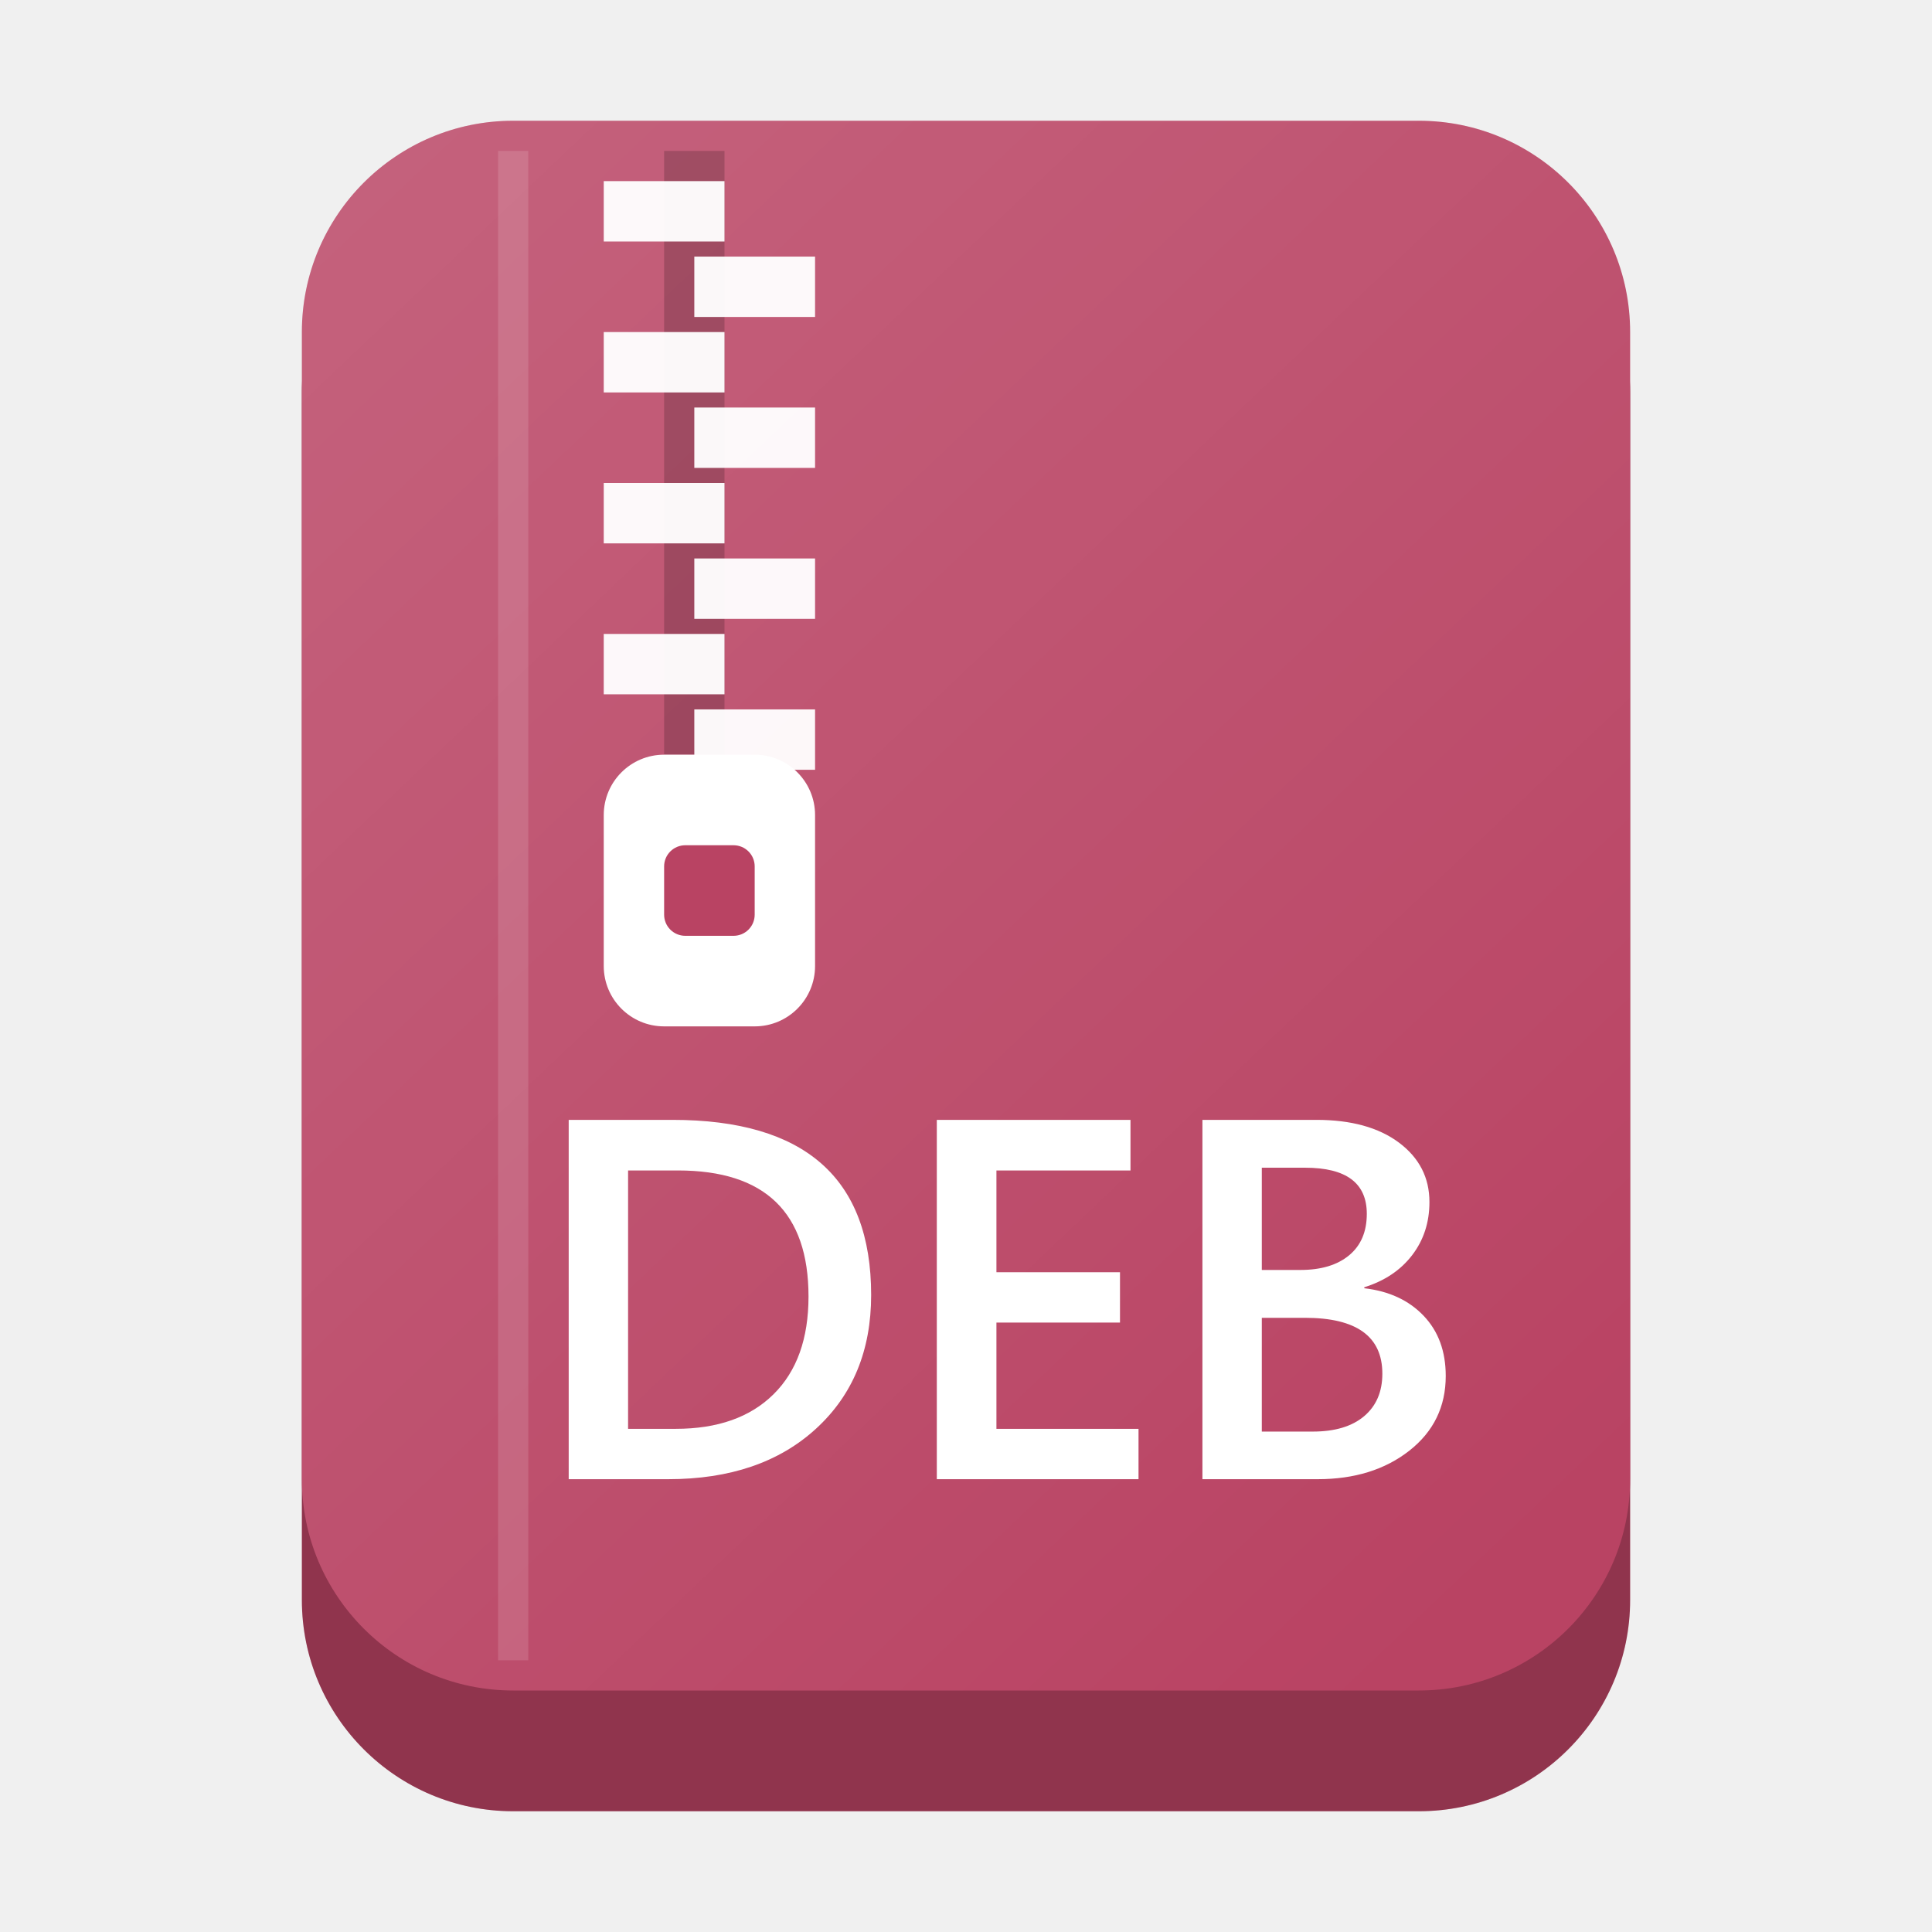
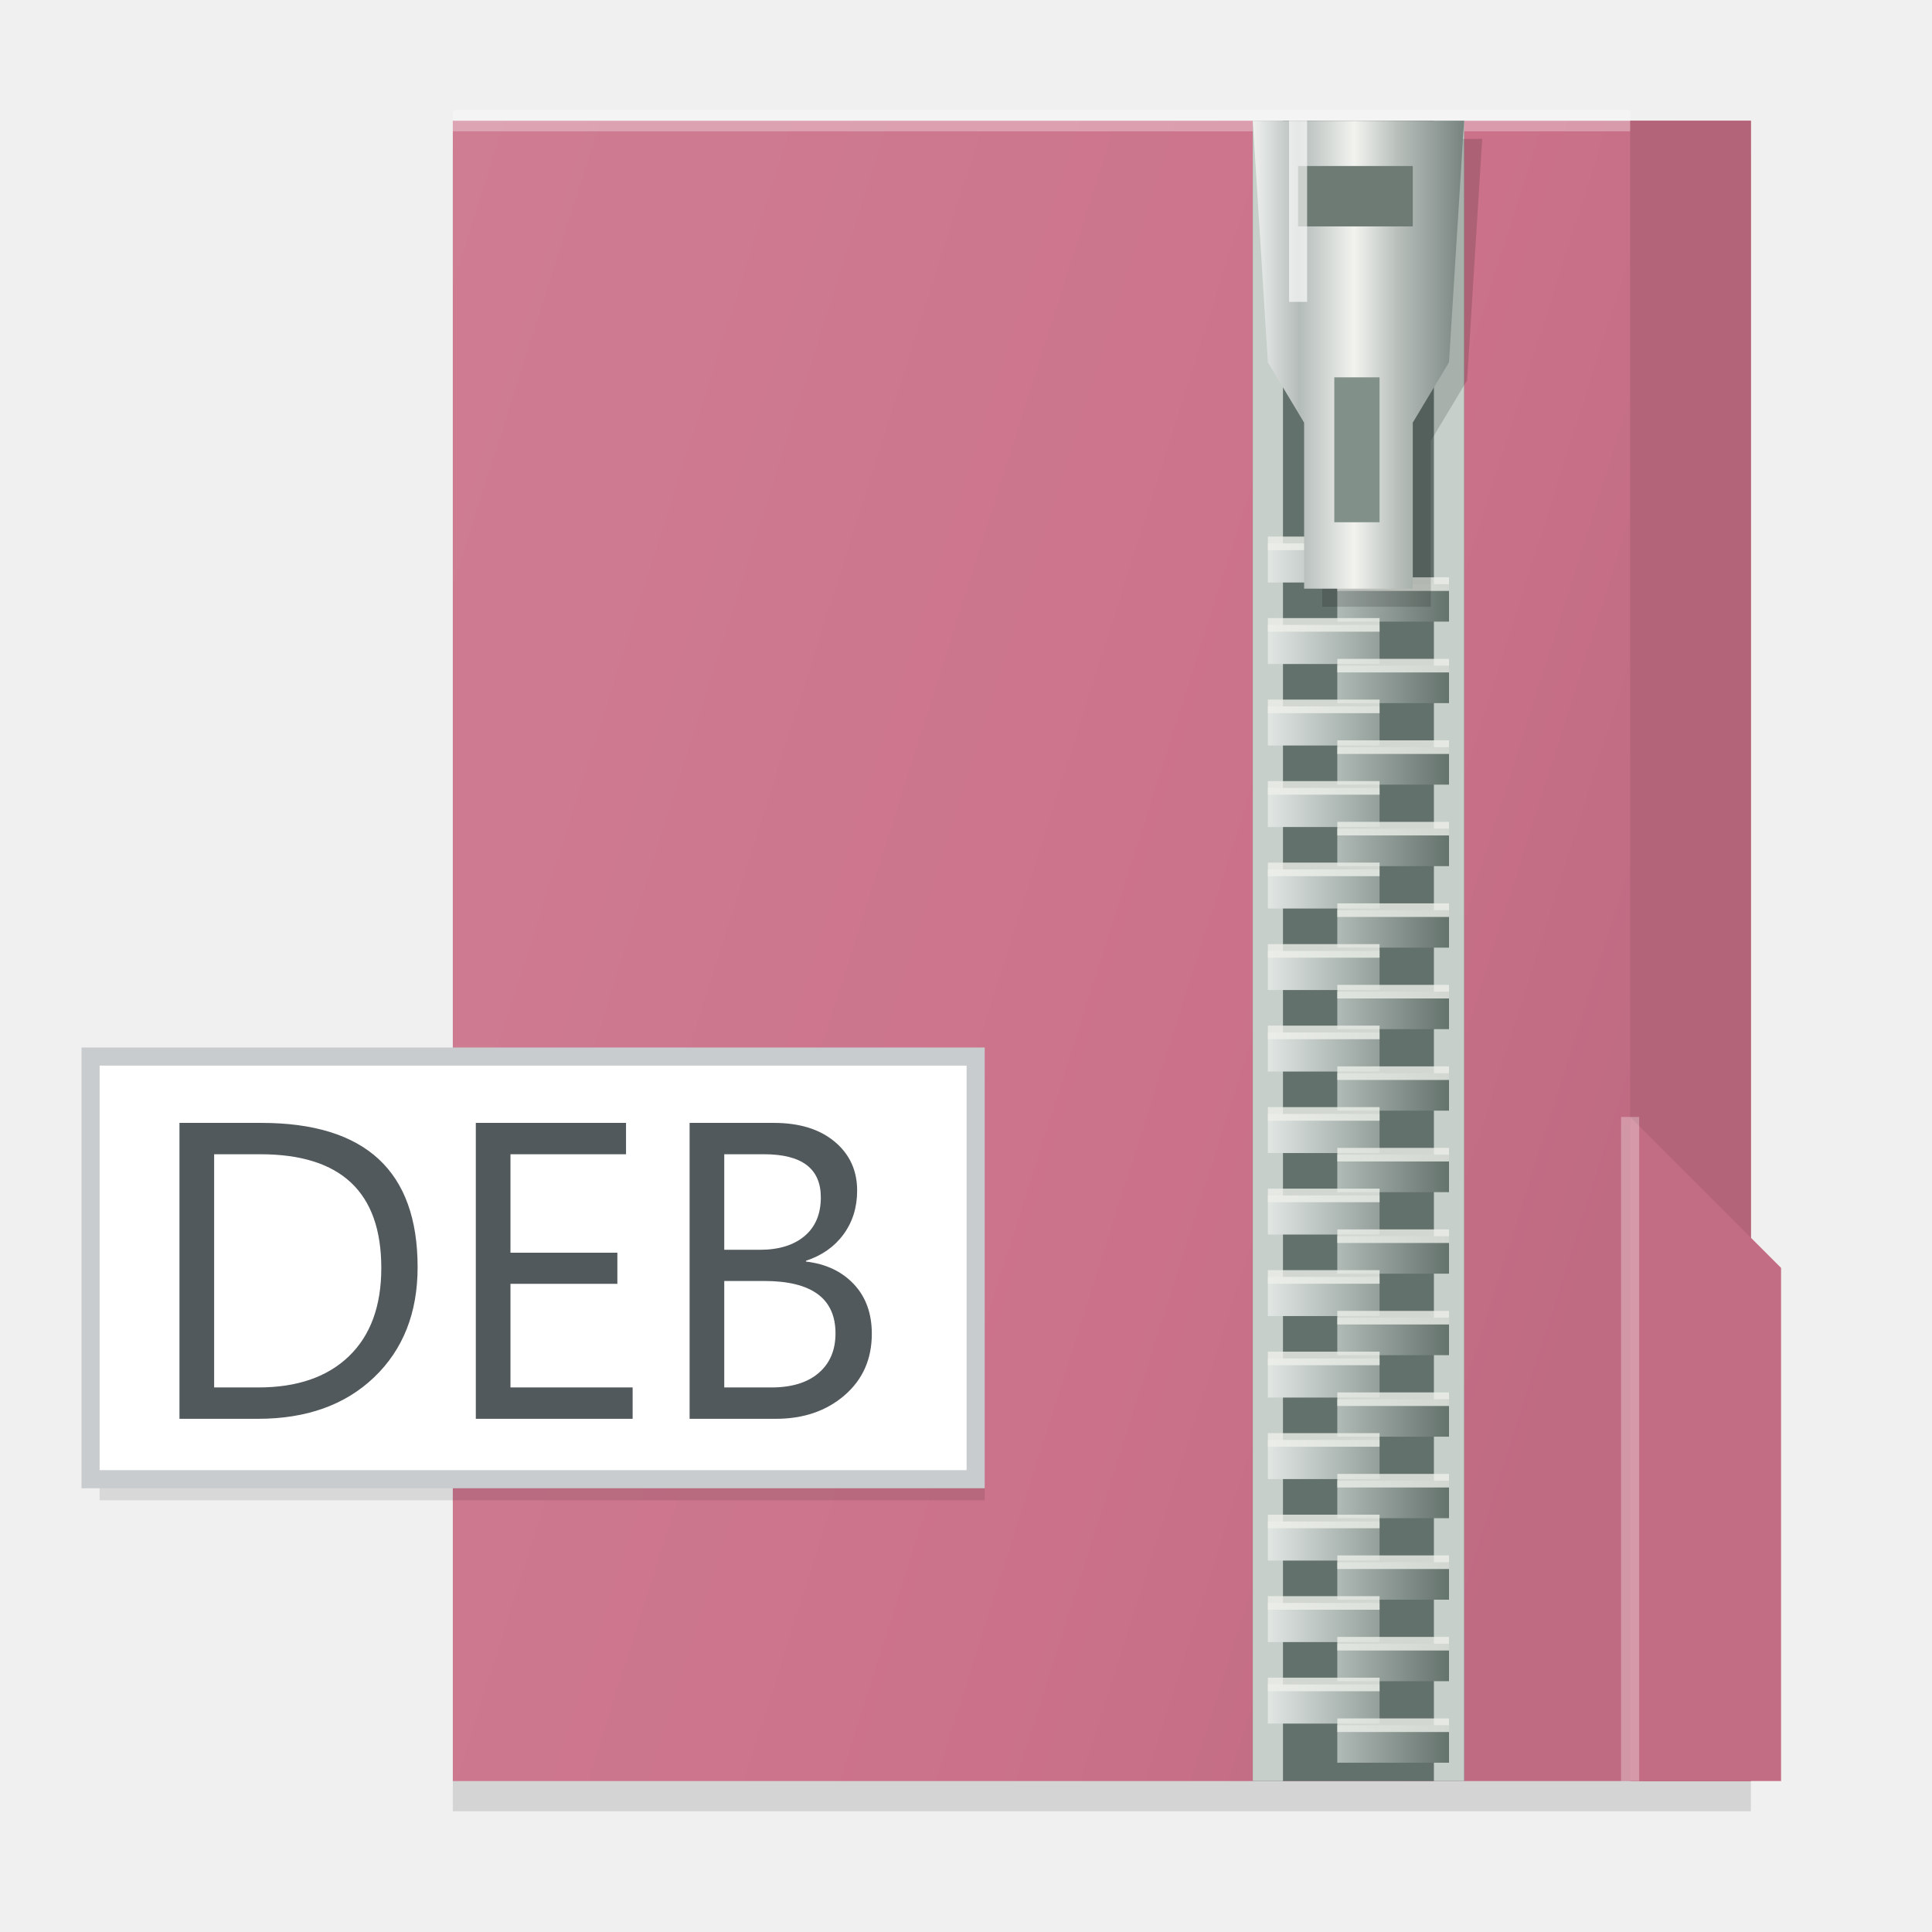
<svg xmlns="http://www.w3.org/2000/svg" width="64" height="64" viewBox="0 0 64 64">
  <defs>
-     <linearGradient id="cover" x1="0" y1="0" x2="0.8" y2="1">
-       <stop offset="0" stop-color="#b94363" />
-       <stop offset="1" stop-color="#b94363" />
+     <linearGradient id="cover" x1="0" y1="0" x2="1" y2="0.4">
+       <stop offset="0" stop-color="#cf7d93" />
+       <stop offset="0.7" stop-color="#cb728a" />
+       <stop offset="1" stop-color="#bf6b82" />
    </linearGradient>
-     <linearGradient id="light" x1="0" y1="0" x2="0.8" y2="1">
-       <stop offset="0" stop-color="#ffffff" stop-opacity="0.17" />
-       <stop offset="1" stop-color="#ffffff" stop-opacity="0" />
+     <linearGradient id="teeth" x1="0" y1="0" x2="1" y2="0">
+       <stop offset="0" stop-color="#e1e6e3" />
+       <stop offset="0.4" stop-color="#aeb8b4" />
+       <stop offset="1" stop-color="#65736d" />
+     </linearGradient>
+     <linearGradient id="metal" x1="0" y1="0" x2="1" y2="0">
+       <stop offset="0" stop-color="#eef0ee" />
+       <stop offset="0.22" stop-color="#b4bcba" />
+       <stop offset="0.48" stop-color="#f2f3ef" />
+       <stop offset="0.68" stop-color="#b9c0bc" />
+       <stop offset="1" stop-color="#788480" />
    </linearGradient>
  </defs>
-   <path fill="#b94363" stroke="none" d="M 17 6 L 47 6 C 50.866 6 54 9.134 54 13 L 54 53 C 54 56.866 50.866 60 47 60 L 17 60 C 13.134 60 10 56.866 10 53 L 10 13 C 10 9.134 13.134 6 17 6 Z" />
-   <g opacity="0.22">
-     <path fill="#000000" stroke="none" d="M 17 6 L 47 6 C 50.866 6 54 9.134 54 13 L 54 53 C 54 56.866 50.866 60 47 60 L 17 60 C 13.134 60 10 56.866 10 53 L 10 13 C 10 9.134 13.134 6 17 6 Z" />
+   <g opacity="0.12">
+     <path fill="#000000" stroke="none" d="M 15 5 L 58 5 L 58 60 L 15 60 Z" />
  </g>
-   <path fill="url(#cover)" stroke="none" d="M 17 4 L 47 4 C 50.866 4 54 7.134 54 11 L 54 49 C 54 52.866 50.866 56 47 56 L 17 56 C 13.134 56 10 52.866 10 49 L 10 11 C 10 7.134 13.134 4 17 4 Z" />
-   <path fill="url(#light)" stroke="none" d="M 17 4 L 47 4 C 50.866 4 54 7.134 54 11 L 54 49 C 54 52.866 50.866 56 47 56 L 17 56 C 13.134 56 10 52.866 10 49 L 10 11 C 10 7.134 13.134 4 17 4 Z" />
-   <path fill="#000000" stroke="#ffffff" stroke-opacity="0.13" d="M 17 5 L 17 55" />
-   <path fill="#000000" stroke="#000000" stroke-opacity="0.18" stroke-width="2" d="M 23 5 L 23 25" />
-   <path fill="none" stroke="#ffffff" stroke-opacity="0.96" stroke-width="2" d="M 20 7 L 24 7 M 23 9.5 L 27 9.5" />
-   <path fill="none" stroke="#ffffff" stroke-opacity="0.96" stroke-width="2" d="M 20 12 L 24 12 M 23 14.5 L 27 14.5" />
-   <path fill="none" stroke="#ffffff" stroke-opacity="0.96" stroke-width="2" d="M 20 17 L 24 17 M 23 19.5 L 27 19.5" />
-   <path fill="none" stroke="#ffffff" stroke-opacity="0.96" stroke-width="2" d="M 20 22 L 24 22 M 23 24.5 L 27 24.5" />
-   <path fill="#ffffff" stroke="none" d="M 22 25 L 25 25 C 26.105 25 27 25.895 27 27 L 27 32 C 27 33.105 26.105 34 25 34 L 22 34 C 20.895 34 20 33.105 20 32 L 20 27 C 20 25.895 20.895 25 22 25 Z" />
-   <path fill="#b94363" stroke="none" d="M 22.7 28 L 24.3 28 C 24.486 28 24.664 28.074 24.795 28.205 C 24.926 28.336 25 28.514 25 28.7 L 25 30.3 C 25 30.486 24.926 30.664 24.795 30.795 C 24.664 30.926 24.486 31 24.3 31 L 22.7 31 C 22.514 31 22.336 30.926 22.205 30.795 C 22.074 30.664 22 30.486 22 30.3 L 22 28.7 C 22 28.514 22.074 28.336 22.205 28.205 C 22.336 28.074 22.514 28 22.7 28 Z" />
-   <g>
-     <path fill="#ffffff" stroke="none" d="M 18.839 49 L 18.839 37.097 L 22.275 37.097 Q 28.858 37.097 28.858 42.899 Q 28.858 45.655 27.032 47.327 Q 25.206 49 22.134 49 L 18.839 49 Z M 20.806 38.773 L 20.806 47.332 L 22.383 47.332 Q 24.467 47.332 25.625 46.186 Q 26.783 45.041 26.783 42.949 Q 26.783 38.773 22.458 38.773 L 20.806 38.773 Z M 37.715 49 L 31.033 49 L 31.033 37.097 L 37.449 37.097 L 37.449 38.773 L 33.008 38.773 L 33.008 42.144 L 37.101 42.144 L 37.101 43.812 L 33.008 43.812 L 33.008 47.332 L 37.715 47.332 L 37.715 49 Z M 39.832 49 L 39.832 37.097 L 43.608 37.097 Q 45.335 37.097 46.344 37.852 Q 47.352 38.607 47.352 39.819 Q 47.352 40.832 46.779 41.579 Q 46.207 42.326 45.194 42.642 L 45.194 42.675 Q 46.422 42.816 47.157 43.584 Q 47.892 44.352 47.892 45.58 Q 47.892 47.107 46.688 48.054 Q 45.484 49 43.65 49 L 39.832 49 Z M 41.799 38.682 L 41.799 42.069 L 43.077 42.069 Q 44.106 42.069 44.692 41.583 Q 45.277 41.098 45.277 40.209 Q 45.277 38.682 43.235 38.682 L 41.799 38.682 Z M 41.799 43.654 L 41.799 47.423 L 43.484 47.423 Q 44.588 47.423 45.19 46.912 Q 45.792 46.402 45.792 45.505 Q 45.792 43.654 43.227 43.654 L 41.799 43.654 Z" />
+   <path fill="url(#cover)" stroke="none" d="M 15 4 L 58 4 L 58 59 L 15 59 Z" />
+   <path fill="#b36479" stroke="none" d="M 54 4 L 58 4 L 58 59 L 54 59 Z" />
+   <path fill="#000000" stroke="#ffffff" stroke-opacity="0.3" stroke-width="0.7" d="M 15 4 L 54 4" />
+   <path fill="#c36d84" stroke="none" d="M 54 37 L 59 42 L 59 59 L 54 59 Z" />
+   <path fill="#000000" stroke="#ffffff" stroke-opacity="0.3" stroke-width="0.6" d="M 54 37 L 54 59" />
+   <path fill="#63716c" stroke="none" d="M 41.5 4 L 48.5 4 L 48.5 59 L 41.5 59 Z" />
+   <path fill="#c6cfca" stroke="none" d="M 41.5 4 L 42.5 4 L 42.5 59 L 41.5 59 Z M 47.5 4 L 48.5 4 L 48.5 59 L 47.5 59 Z" />
+   <path fill="url(#teeth)" stroke="none" d="M 42 18 L 45.7 18 L 45.7 19.296 L 42 19.296 Z M 44.3 19.35 L 48 19.35 L 48 20.592 L 44.3 20.592 Z" />
+   <path fill="#000000" stroke="#edf0e9" stroke-opacity="0.8" stroke-width="0.45" d="M 42 18 L 45.7 18 M 44.3 19.35 L 48 19.35" />
+   <path fill="url(#teeth)" stroke="none" d="M 42 20.7 L 45.7 20.7 L 45.7 21.996 L 42 21.996 Z M 44.3 22.05 L 48 22.05 L 48 23.292 L 44.3 23.292 Z" />
+   <path fill="#000000" stroke="#edf0e9" stroke-opacity="0.8" stroke-width="0.45" d="M 42 20.7 L 45.7 20.7 M 44.3 22.05 L 48 22.05" />
+   <path fill="url(#teeth)" stroke="none" d="M 42 23.4 L 45.7 23.4 L 45.7 24.696 L 42 24.696 Z M 44.3 24.75 L 48 24.75 L 48 25.992 L 44.3 25.992 Z" />
+   <path fill="#000000" stroke="#edf0e9" stroke-opacity="0.8" stroke-width="0.45" d="M 42 23.4 L 45.7 23.4 M 44.3 24.75 L 48 24.75" />
+   <path fill="url(#teeth)" stroke="none" d="M 42 26.1 L 45.7 26.1 L 45.7 27.396 L 42 27.396 Z M 44.3 27.45 L 48 27.45 L 48 28.692 L 44.3 28.692 Z" />
+   <path fill="#000000" stroke="#edf0e9" stroke-opacity="0.8" stroke-width="0.45" d="M 42 26.1 L 45.7 26.1 M 44.3 27.45 L 48 27.45" />
+   <path fill="url(#teeth)" stroke="none" d="M 42 28.8 L 45.7 28.8 L 45.7 30.096 L 42 30.096 Z M 44.3 30.15 L 48 30.15 L 48 31.392 L 44.3 31.392 Z" />
+   <path fill="#000000" stroke="#edf0e9" stroke-opacity="0.8" stroke-width="0.45" d="M 42 28.8 L 45.7 28.8 M 44.3 30.15 L 48 30.15" />
+   <path fill="url(#teeth)" stroke="none" d="M 42 31.5 L 45.7 31.5 L 45.7 32.796 L 42 32.796 Z M 44.3 32.85 L 48 32.85 L 48 34.092 L 44.3 34.092 Z" />
+   <path fill="#000000" stroke="#edf0e9" stroke-opacity="0.8" stroke-width="0.45" d="M 42 31.5 L 45.7 31.5 M 44.3 32.85 L 48 32.85" />
+   <path fill="url(#teeth)" stroke="none" d="M 42 34.2 L 45.7 34.2 L 45.7 35.496 L 42 35.496 Z M 44.3 35.55 L 48 35.55 L 48 36.792 L 44.3 36.792 Z" />
+   <path fill="#000000" stroke="#edf0e9" stroke-opacity="0.8" stroke-width="0.45" d="M 42 34.2 L 45.7 34.2 M 44.3 35.55 L 48 35.55" />
+   <path fill="url(#teeth)" stroke="none" d="M 42 36.9 L 45.7 36.9 L 45.7 38.196 L 42 38.196 Z M 44.3 38.25 L 48 38.25 L 48 39.492 L 44.3 39.492 Z" />
+   <path fill="#000000" stroke="#edf0e9" stroke-opacity="0.8" stroke-width="0.45" d="M 42 36.9 L 45.7 36.9 M 44.3 38.25 L 48 38.25" />
+   <path fill="url(#teeth)" stroke="none" d="M 42 39.6 L 45.7 39.6 L 45.7 40.896 L 42 40.896 Z M 44.3 40.95 L 48 40.95 L 48 42.192 L 44.3 42.192 Z" />
+   <path fill="#000000" stroke="#edf0e9" stroke-opacity="0.8" stroke-width="0.45" d="M 42 39.6 L 45.7 39.6 M 44.3 40.95 L 48 40.95" />
+   <path fill="url(#teeth)" stroke="none" d="M 42 42.3 L 45.7 42.3 L 45.7 43.596 L 42 43.596 Z M 44.3 43.65 L 48 43.65 L 48 44.892 L 44.3 44.892 Z" />
+   <path fill="#000000" stroke="#edf0e9" stroke-opacity="0.8" stroke-width="0.45" d="M 42 42.3 L 45.7 42.3 M 44.3 43.65 L 48 43.65" />
+   <path fill="url(#teeth)" stroke="none" d="M 42 45 L 45.7 45 L 45.7 46.296 L 42 46.296 Z M 44.3 46.35 L 48 46.35 L 48 47.592 L 44.3 47.592 Z" />
+   <path fill="#000000" stroke="#edf0e9" stroke-opacity="0.8" stroke-width="0.45" d="M 42 45 L 45.7 45 M 44.3 46.35 L 48 46.35" />
+   <path fill="url(#teeth)" stroke="none" d="M 42 47.7 L 45.7 47.7 L 45.7 48.996 L 42 48.996 Z M 44.3 49.05 L 48 49.05 L 48 50.292 L 44.3 50.292 Z" />
+   <path fill="#000000" stroke="#edf0e9" stroke-opacity="0.8" stroke-width="0.45" d="M 42 47.7 L 45.7 47.7 M 44.3 49.05 L 48 49.05" />
+   <path fill="url(#teeth)" stroke="none" d="M 42 50.4 L 45.7 50.4 L 45.7 51.696 L 42 51.696 Z M 44.3 51.75 L 48 51.75 L 48 52.992 L 44.3 52.992 Z" />
+   <path fill="#000000" stroke="#edf0e9" stroke-opacity="0.8" stroke-width="0.45" d="M 42 50.4 L 45.7 50.4 M 44.3 51.75 L 48 51.75" />
+   <path fill="url(#teeth)" stroke="none" d="M 42 53.1 L 45.7 53.1 L 45.7 54.396 L 42 54.396 Z M 44.3 54.45 L 48 54.45 L 48 55.692 L 44.3 55.692 Z" />
+   <path fill="#000000" stroke="#edf0e9" stroke-opacity="0.8" stroke-width="0.45" d="M 42 53.1 L 45.7 53.1 M 44.3 54.45 L 48 54.45" />
+   <path fill="url(#teeth)" stroke="none" d="M 42 55.8 L 45.7 55.8 L 45.7 57.096 L 42 57.096 Z M 44.3 57.15 L 48 57.15 L 48 58.392 L 44.3 58.392 Z" />
+   <path fill="#000000" stroke="#edf0e9" stroke-opacity="0.8" stroke-width="0.45" d="M 42 55.8 L 45.7 55.8 M 44.3 57.15 L 48 57.15" />
+   <g opacity="0.15" transform="matrix(1 0 0 1 0.6 0.6)">
+     <path fill="#000000" stroke="none" d="M 41.5 4 L 48.5 4 L 48 12 L 46.8 14 L 46.8 19.5 L 43.2 19.5 L 43.2 14 L 42 12 Z" />
+   </g>
+   <path fill="url(#metal)" stroke="none" d="M 41.5 4 L 48.5 4 L 48 12 L 46.8 14 L 46.8 19.5 L 43.2 19.5 L 43.2 14 L 42 12 Z" />
+   <path fill="#6e7a74" stroke="none" d="M 43 5.5 L 46.8 5.5 L 46.8 7.5 L 43 7.5 Z" />
+   <path fill="#82908a" stroke="none" d="M 44.2 12.5 L 45.7 12.5 L 45.7 17.3 L 44.2 17.3 Z" />
+   <path fill="#000000" stroke="#ffffff" stroke-opacity="0.65" stroke-width="0.6" d="M 43 4 L 43 10" />
+   <g opacity="0.1">
+     <path fill="#000000" stroke="none" d="M 3.3 35.7 L 32.62 35.7 L 32.62 49.7 L 3.3 49.7 Z" />
+   </g>
+   <path fill="#ffffff" stroke="#c8ccce" stroke-width="0.6" d="M 3 35 L 32.32 35 L 32.32 49 L 3 49 Z" />
+   <g transform="matrix(1 0 0 1 4.66 33)">
+     <g>
+       <path fill="#52595c" stroke="none" d="M 1.285 14 L 1.285 4.197 L 3.992 4.197 Q 9.174 4.197 9.174 8.976 Q 9.174 11.245 7.735 12.623 Q 6.296 14 3.883 14 L 1.285 14 Z M 2.434 5.236 L 2.434 12.961 L 3.896 12.961 Q 5.824 12.961 6.897 11.929 Q 7.971 10.896 7.971 9.003 Q 7.971 5.236 3.965 5.236 L 2.434 5.236 Z M 16.297 14 L 11.102 14 L 11.102 4.197 L 16.078 4.197 L 16.078 5.236 L 12.25 5.236 L 12.25 8.497 L 15.791 8.497 L 15.791 9.529 L 12.25 9.529 L 12.25 12.961 L 16.297 12.961 L 16.297 14 Z M 18.184 14 L 18.184 4.197 L 20.973 4.197 Q 22.244 4.197 22.989 4.819 Q 23.734 5.441 23.734 6.439 Q 23.734 7.273 23.283 7.889 Q 22.832 8.504 22.039 8.764 L 22.039 8.791 Q 23.03 8.907 23.625 9.54 Q 24.22 10.172 24.22 11.184 Q 24.22 12.441 23.317 13.221 Q 22.415 14 21.041 14 L 18.184 14 Z M 19.332 5.236 L 19.332 8.401 L 20.508 8.401 Q 21.451 8.401 21.991 7.947 Q 22.531 7.492 22.531 6.665 Q 22.531 5.236 20.651 5.236 L 19.332 5.236 Z M 19.332 9.434 L 19.332 12.961 L 20.891 12.961 Q 21.902 12.961 22.459 12.482 Q 23.017 12.004 23.017 11.17 Q 23.017 9.434 20.651 9.434 L 19.332 9.434 Z" />
+     </g>
  </g>
</svg>
